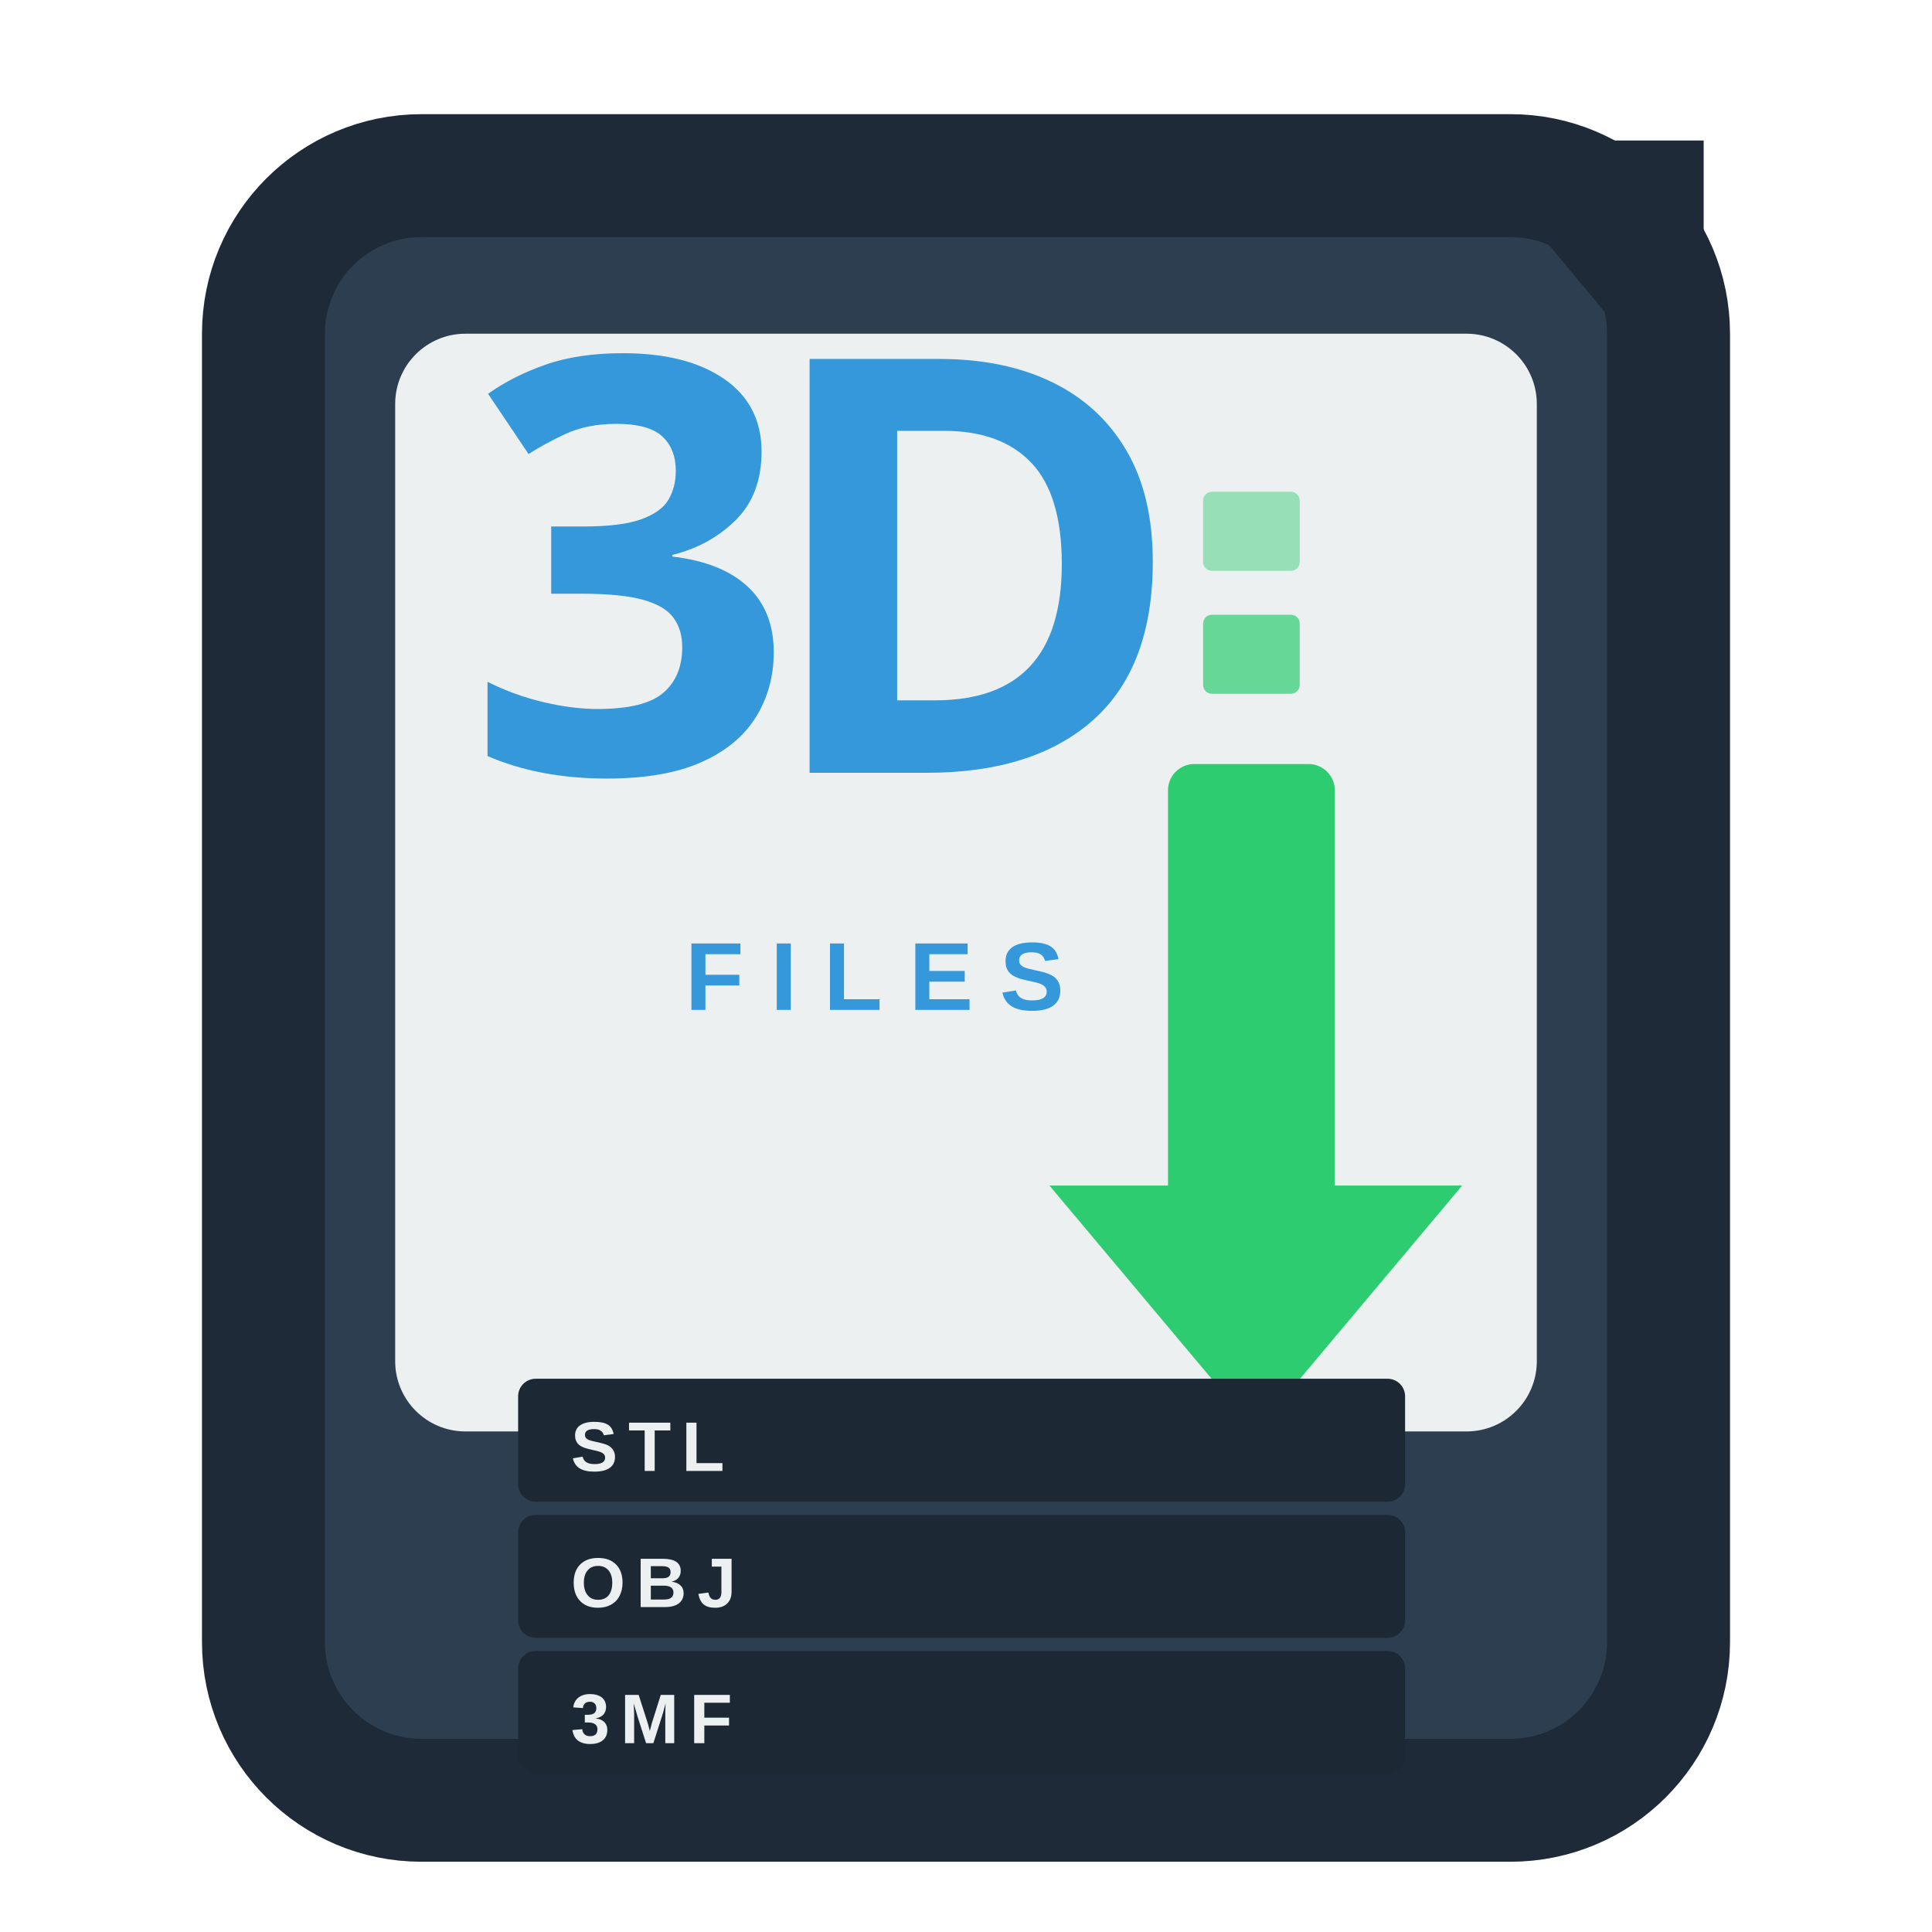
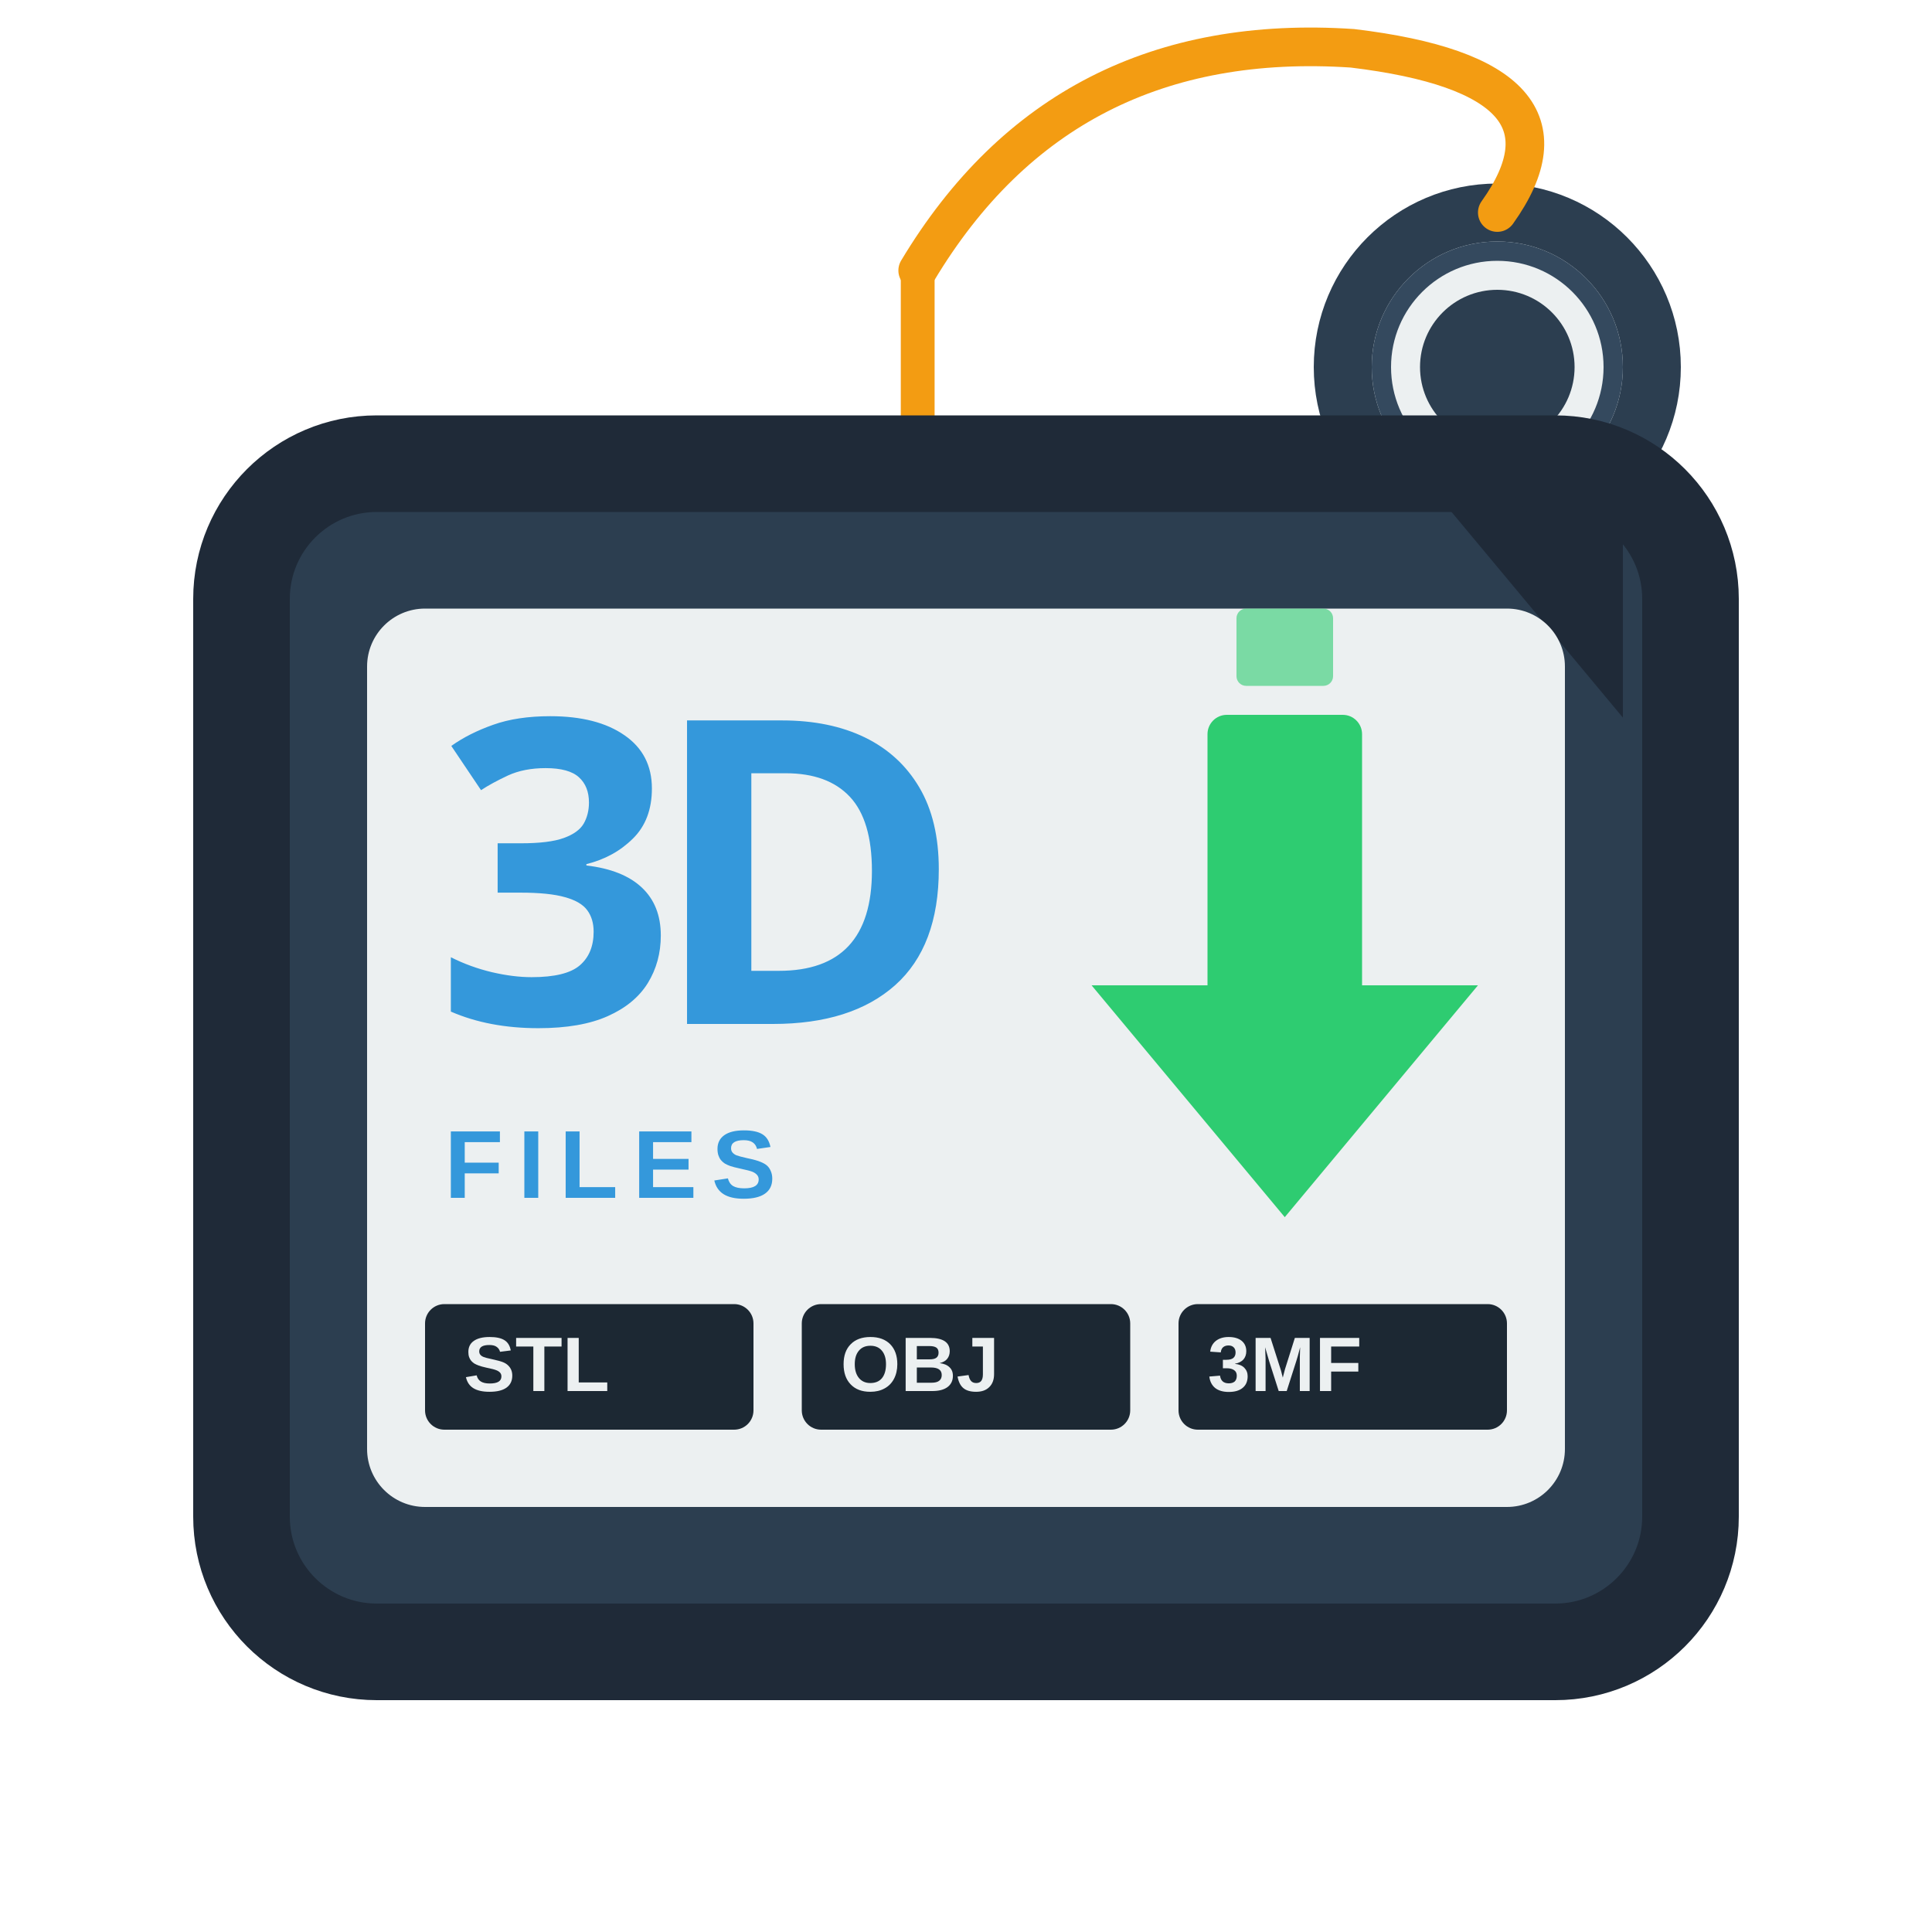
- <svg xmlns="http://www.w3.org/2000/svg" width="200" height="200" viewBox="0 0 200 220" fill="none">
-   <rect x="20" y="20" width="160" height="185" rx="18" fill="#2C3E50" stroke="#1F2A38" stroke-width="14" />
-   <polygon points="165,20 180,38 180,20" fill="#1F2A38" stroke="#1F2A38" stroke-width="8" />
-   <rect x="35" y="38" width="130" height="125" rx="8" fill="#ECF0F1" />
-   <text x="43" y="88" font-family="Arial Black, sans-serif" font-size="66" font-weight="900" fill="#3498DB" letter-spacing="-4.5px">3D</text>
-   <text x="68" y="115" font-family="Arial, sans-serif" font-size="11" font-weight="700" fill="#3498DB" letter-spacing="3px">FILES</text>
-   <rect x="123" y="87" width="19" height="53" rx="3" fill="#2ECC71" />
-   <polygon points="109.5,135 133,163 156.5,135" fill="#2ECC71" />
-   <rect x="127" y="70" width="11" height="9" rx="1" fill="#2ECC71" opacity="0.7" />
-   <rect x="127" y="56" width="11" height="9" rx="1" fill="#2ECC71" opacity="0.45" />
-   <rect x="49" y="157" width="101" height="14" rx="2" fill="#1C2833" />
-   <text x="55" y="167.5" font-family="Arial, sans-serif" font-size="8" fill="#ECF0F1" letter-spacing="1.2px" font-weight="600">STL</text>
-   <rect x="49" y="172.5" width="101" height="14" rx="2" fill="#1C2833" />
-   <text x="55" y="183" font-family="Arial, sans-serif" font-size="8" fill="#ECF0F1" letter-spacing="1.2px" font-weight="600">OBJ</text>
-   <rect x="49" y="188" width="101" height="14" rx="2" fill="#1C2833" />
-   <text x="55" y="198.5" font-family="Arial, sans-serif" font-size="8" fill="#ECF0F1" letter-spacing="1.2px" font-weight="600">3MF</text>
+ <svg xmlns="http://www.w3.org/2000/svg" width="200" height="200" viewBox="0 0 200 200" fill="none">
+   <circle cx="155" cy="38" r="16" fill="#ECF0F1" stroke="#2C3E50" stroke-width="6" />
+   <circle cx="155" cy="38" r="8" fill="#2C3E50" />
+   <circle cx="155" cy="38" r="12" fill="none" stroke="#34495E" stroke-width="2" />
+   <path d="M155 22 Q 165 8 140 5 Q 110 3 95 28" fill="none" stroke="#F39C12" stroke-width="4" stroke-linecap="round" />
+   <line x1="95" y1="28" x2="95" y2="48" stroke="#F39C12" stroke-width="3.5" stroke-linecap="round" />
+   <g transform="translate(0, -4)">
+     <rect x="25" y="52" width="150" height="123" rx="14" fill="#2C3E50" stroke="#1F2A38" stroke-width="10" />
+     <polygon points="150,52 165,70 165,52" fill="#1F2A38" stroke="#1F2A38" stroke-width="6" />
+     <rect x="38" y="67" width="124" height="93" rx="6" fill="#ECF0F1" />
+     <text x="45" y="110" font-family="Arial Black, sans-serif" font-size="44" font-weight="900" fill="#3498DB" letter-spacing="-3px">3D</text>
+     <text x="46" y="128" font-family="Arial, sans-serif" font-size="10" font-weight="700" fill="#3498DB" letter-spacing="1.5px">FILES</text>
+     <rect x="125" y="78" width="16" height="34" rx="2" fill="#2ECC71" />
+     <polygon points="113,106 133,130 153,106" fill="#2ECC71" />
+     <rect x="128" y="67" width="10" height="8" rx="1" fill="#2ECC71" opacity="0.6" />
+     <g transform="translate(0, -6)">
+       <rect x="44" y="145" width="34" height="13" rx="2" fill="#1C2833" />
+       <text x="48" y="154" font-family="Arial, sans-serif" font-size="8" fill="#ECF0F1" font-weight="600">STL</text>
+       <rect x="83" y="145" width="34" height="13" rx="2" fill="#1C2833" />
+       <text x="87" y="154" font-family="Arial, sans-serif" font-size="8" fill="#ECF0F1" font-weight="600">OBJ</text>
+       <rect x="122" y="145" width="34" height="13" rx="2" fill="#1C2833" />
+       <text x="125" y="154" font-family="Arial, sans-serif" font-size="8" fill="#ECF0F1" font-weight="600">3MF</text>
+     </g>
+   </g>
</svg>
